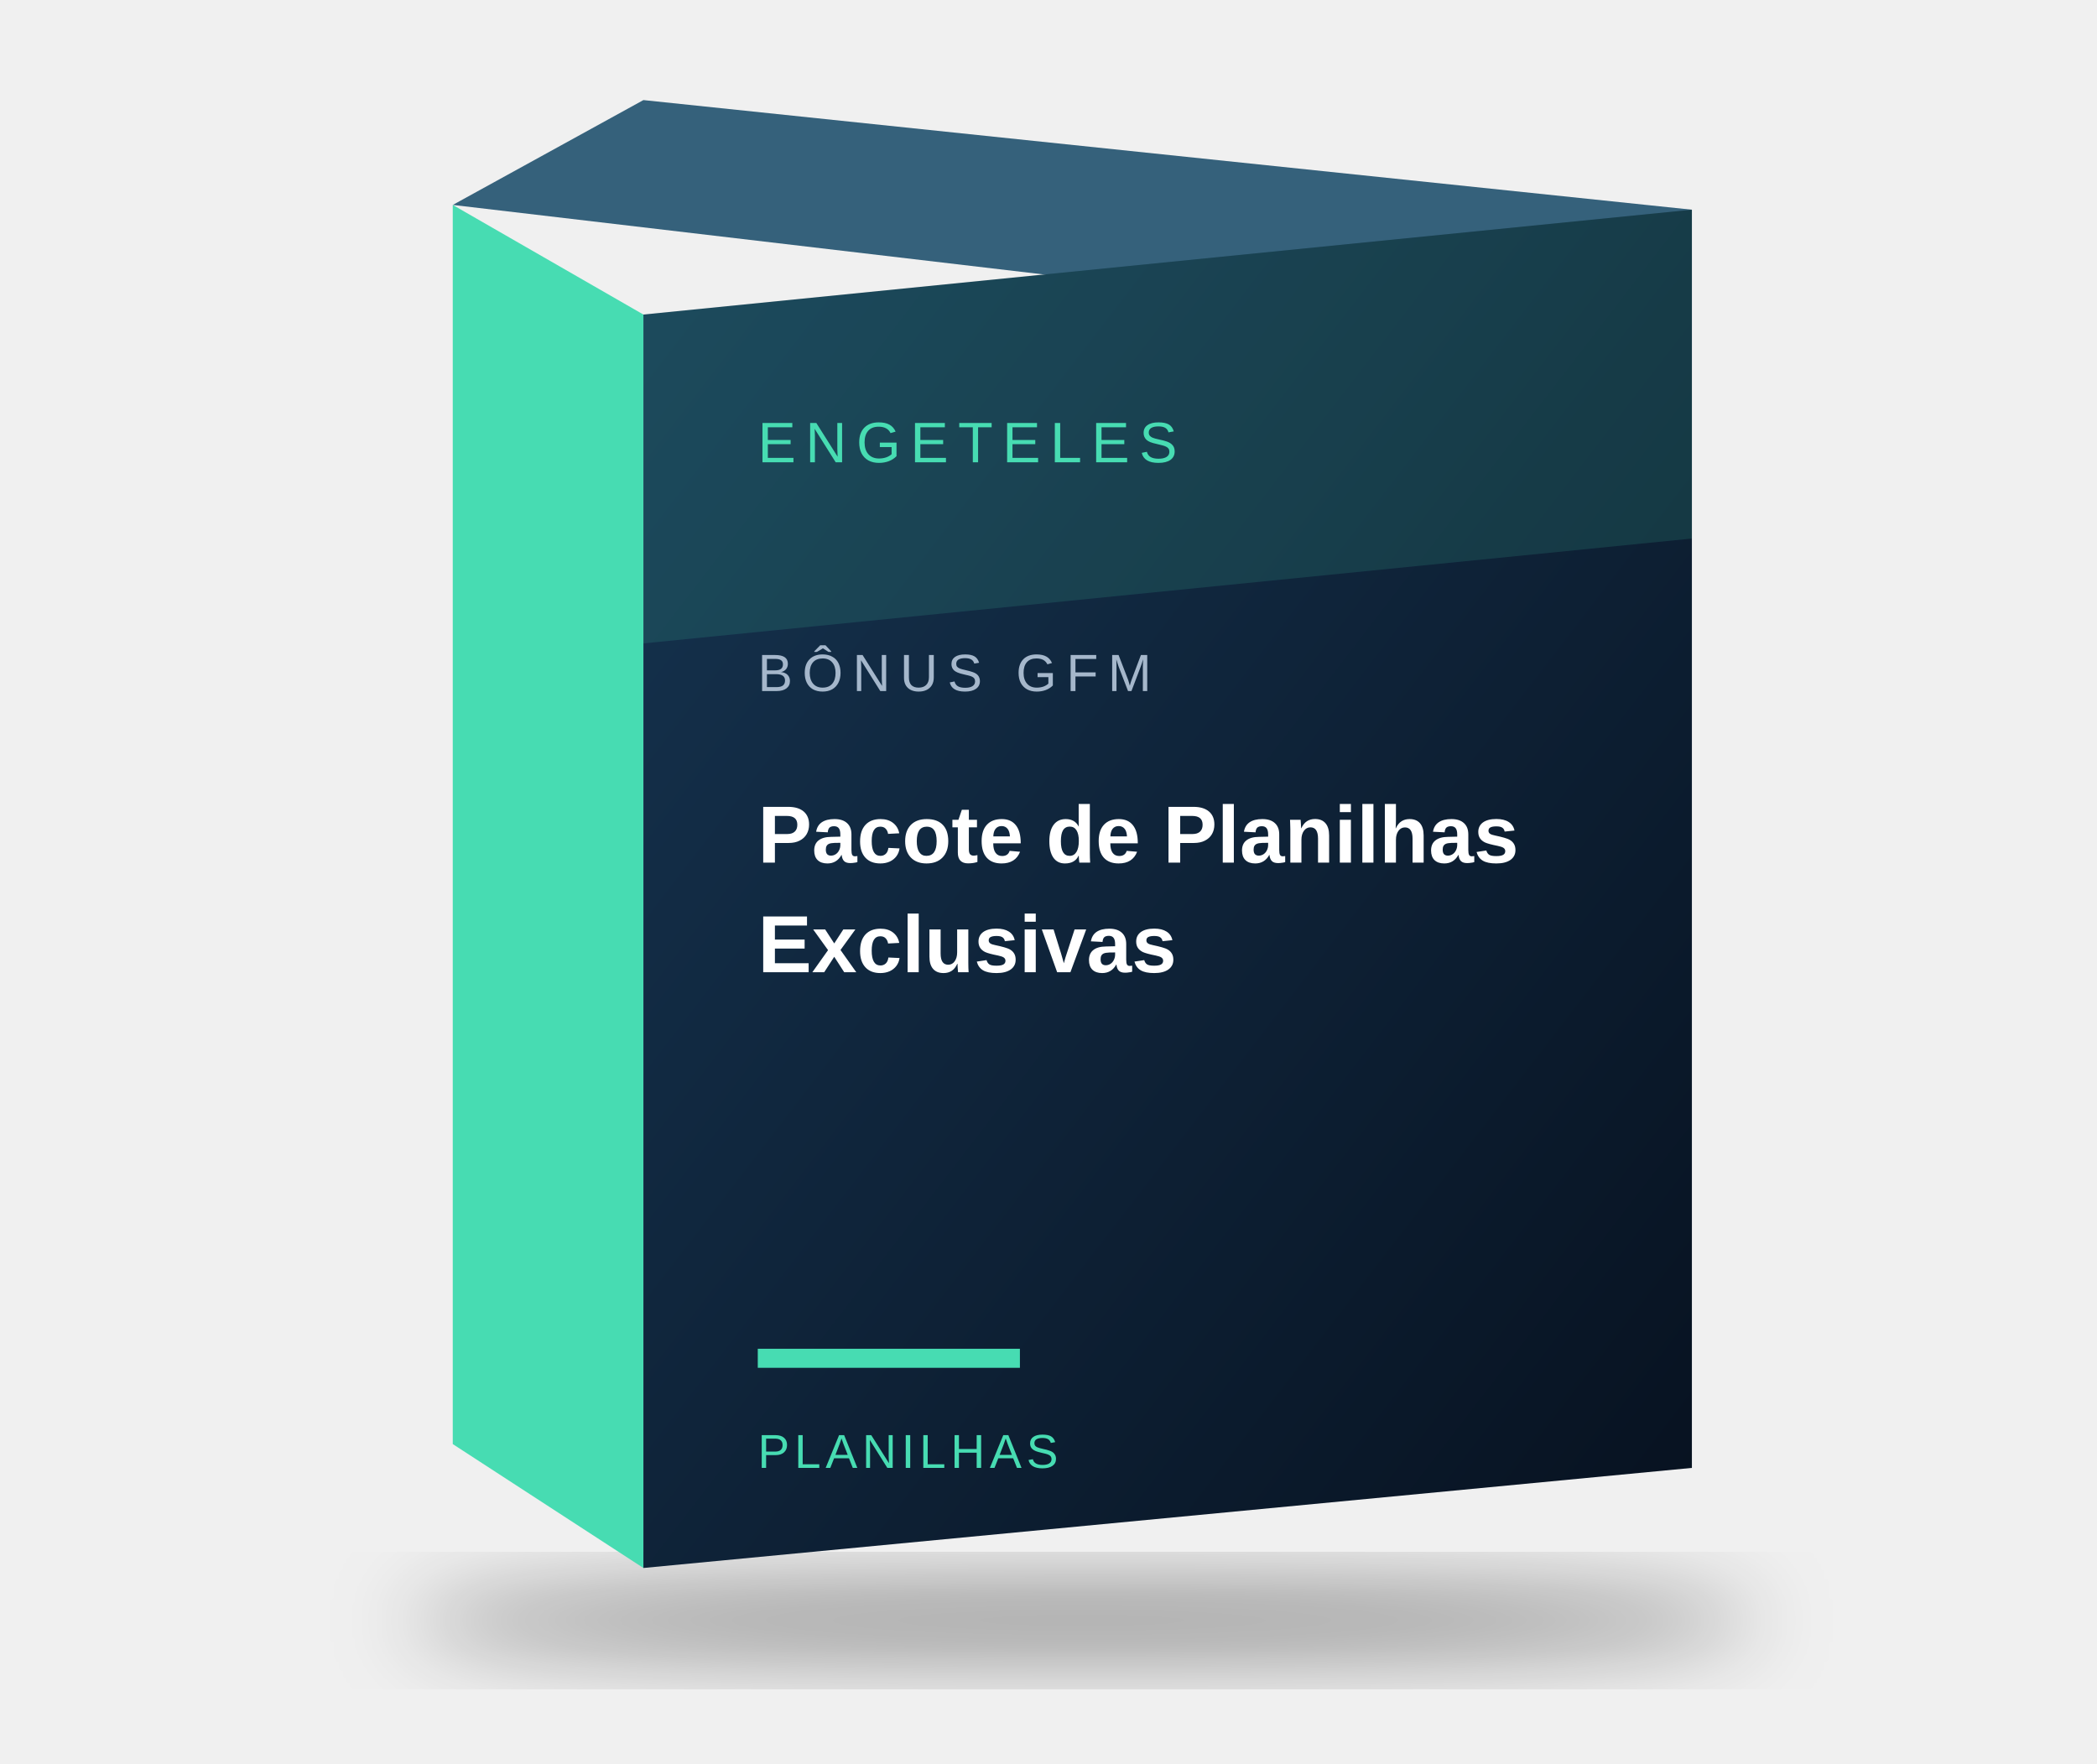
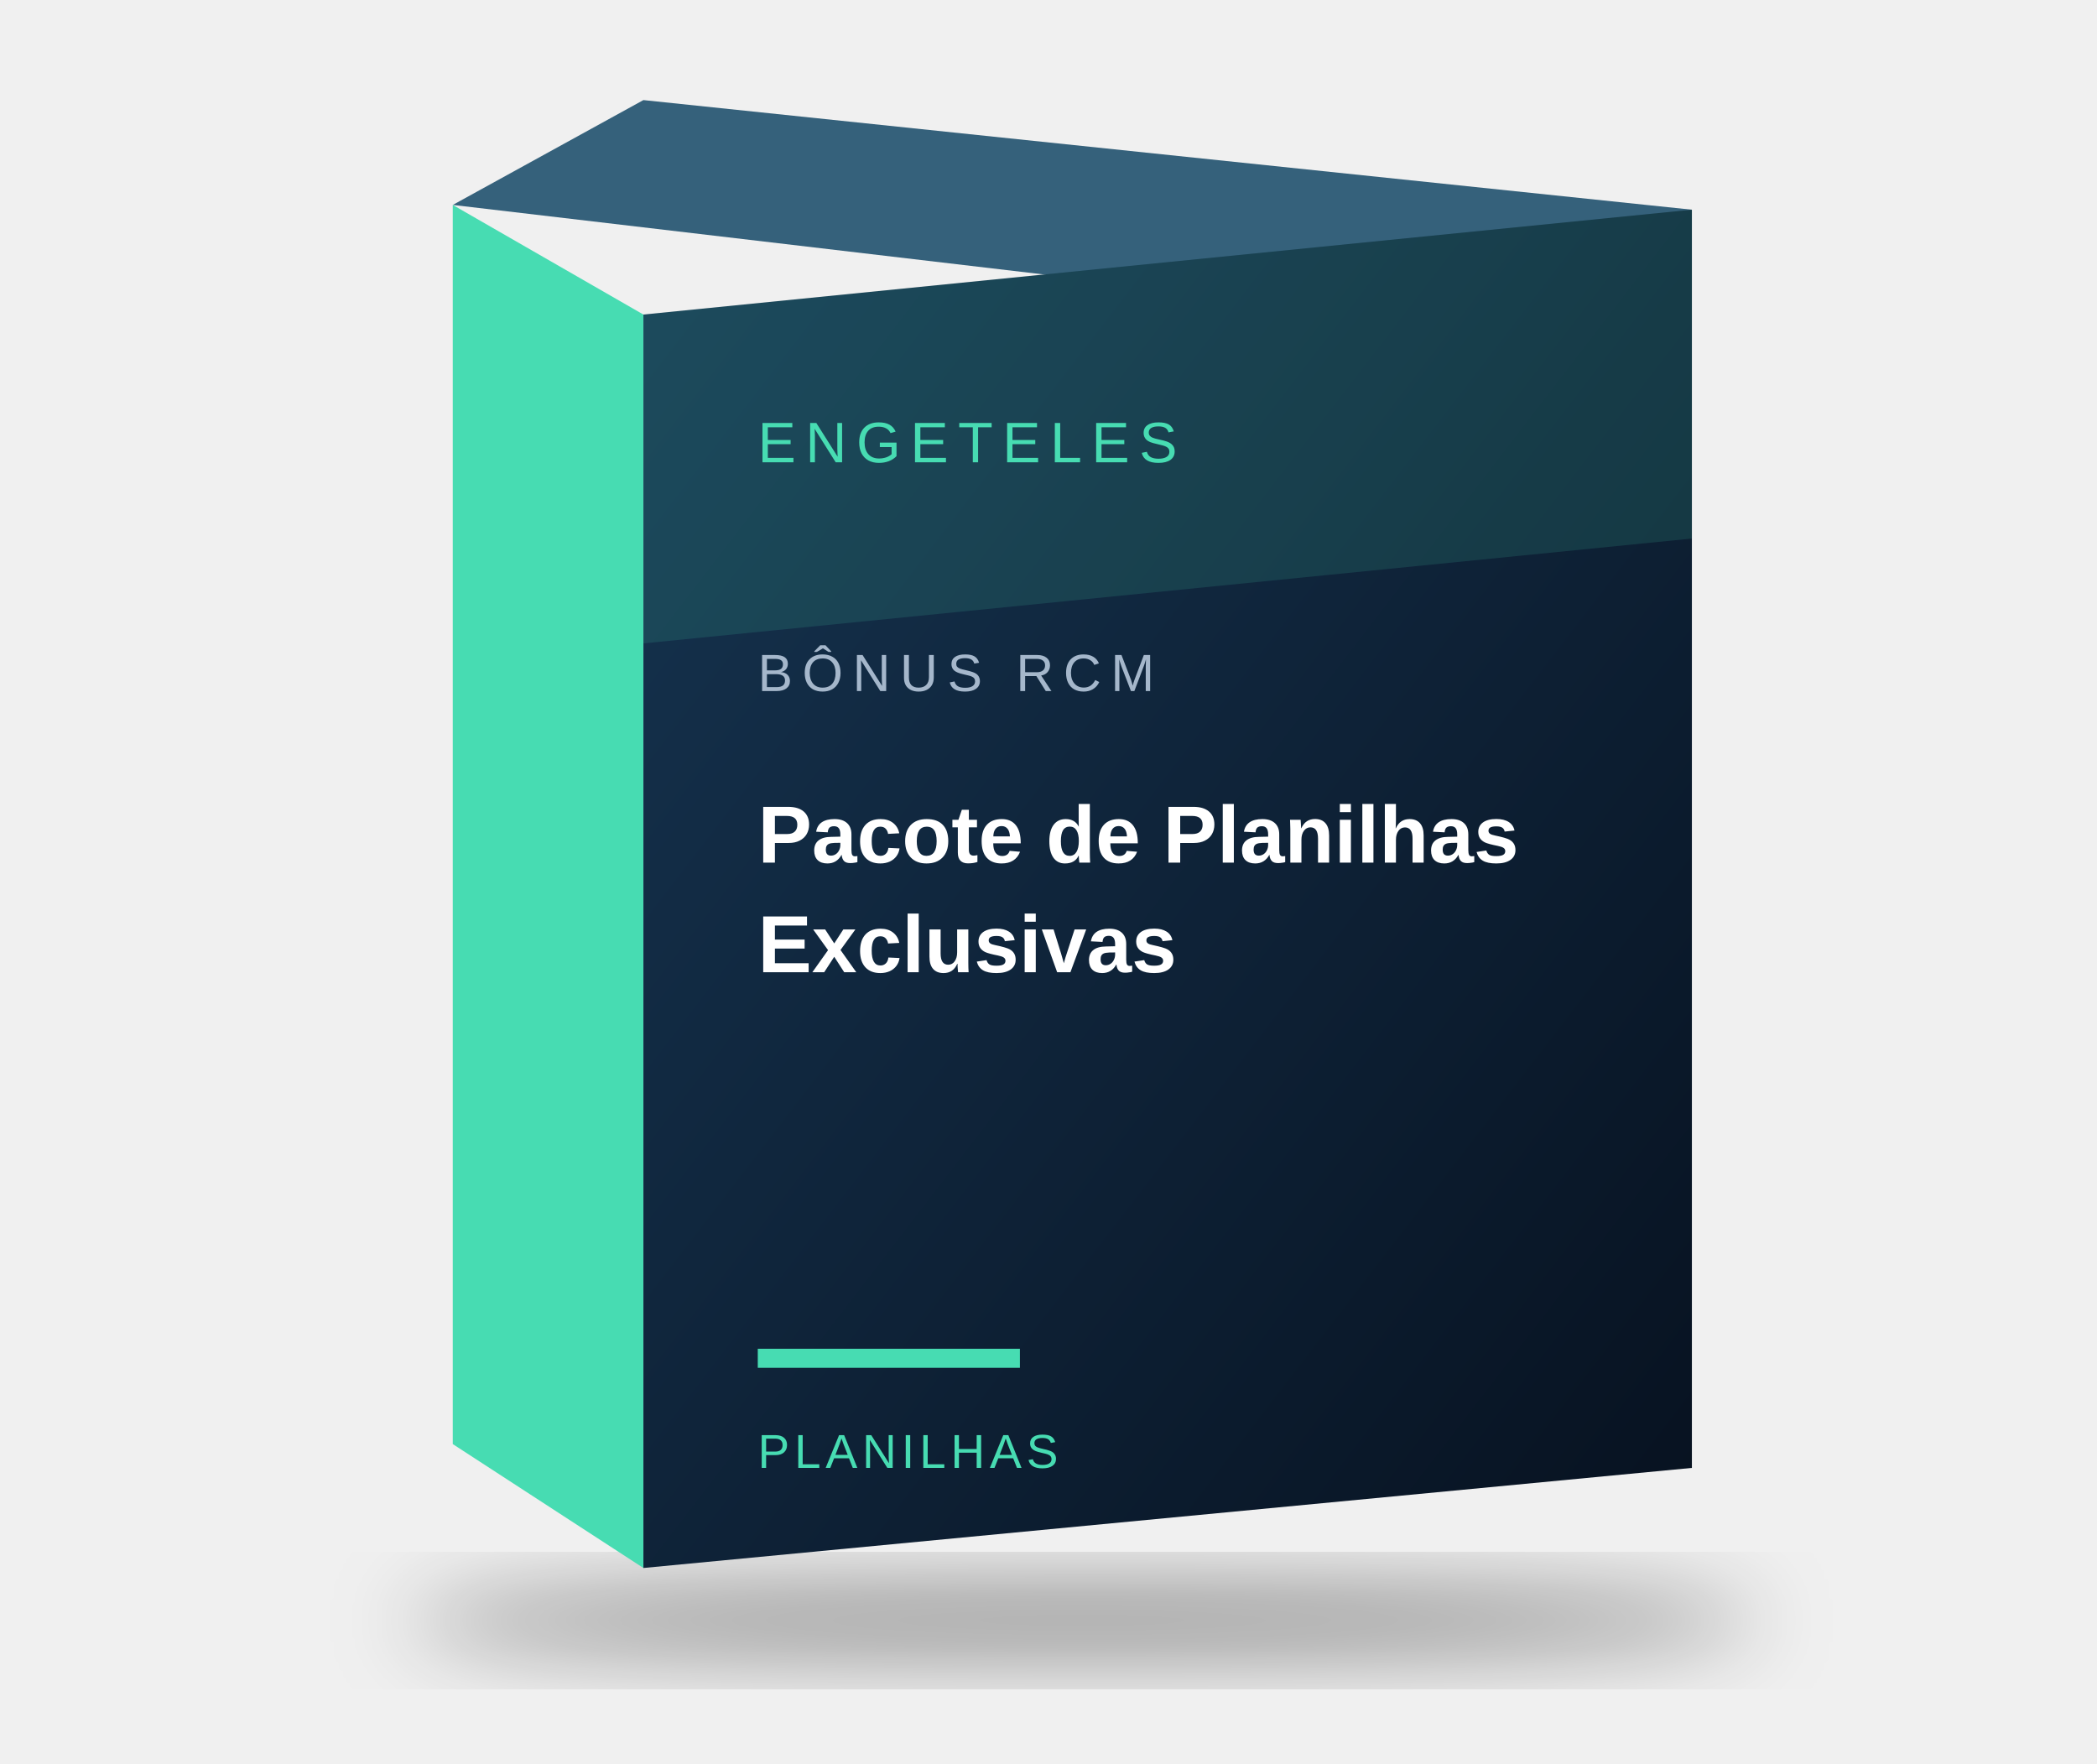
<svg xmlns="http://www.w3.org/2000/svg" viewBox="0 0 440 370">
  <defs>
    <linearGradient id="cover" x2="1" y2="1">
      <stop stop-color="#163552" />
      <stop offset="1" stop-color="#07111f" />
    </linearGradient>
    <filter id="shadow">
      <feGaussianBlur stdDeviation="9" />
    </filter>
  </defs>
  <ellipse cx="227" cy="340" rx="142" ry="12" fill="#000" opacity=".3" filter="url(#shadow)" />
  <path d="M95 43 135 21 355 44 316 69Z" fill="#35617b" />
  <path d="M95 43 135 66 135 329 95 303Z" fill="#47dcb2" />
  <path d="M135 66 355 44 355 308 135 329Z" fill="url(#cover)" />
  <path d="M135 66 355 44 355 113 135 135Z" fill="#47dcb2" opacity=".14" />
  <text x="159" y="97" fill="#47dcb2" font-family="Arial" font-size="12" letter-spacing="2">ENGETELES</text>
-   <text x="159" y="145" fill="#a5b7cb" font-family="Arial" font-size="11" letter-spacing="2">BÔNUS GFM</text>
+   <text x="159" y="145" fill="#a5b7cb" font-family="Arial" font-size="11" letter-spacing="2">BÔNUS RCM</text>
  <text x="159" y="181" fill="white" font-family="Arial" font-size="17" font-weight="700">Pacote de Planilhas</text>
  <text x="159" y="204" fill="white" font-family="Arial" font-size="17" font-weight="700">Exclusivas</text>
  <path d="M159 285h55" stroke="#47dcb2" stroke-width="4" />
  <text x="159" y="308" fill="#47dcb2" font-family="Arial" font-size="10" letter-spacing="1">PLANILHAS</text>
</svg>
